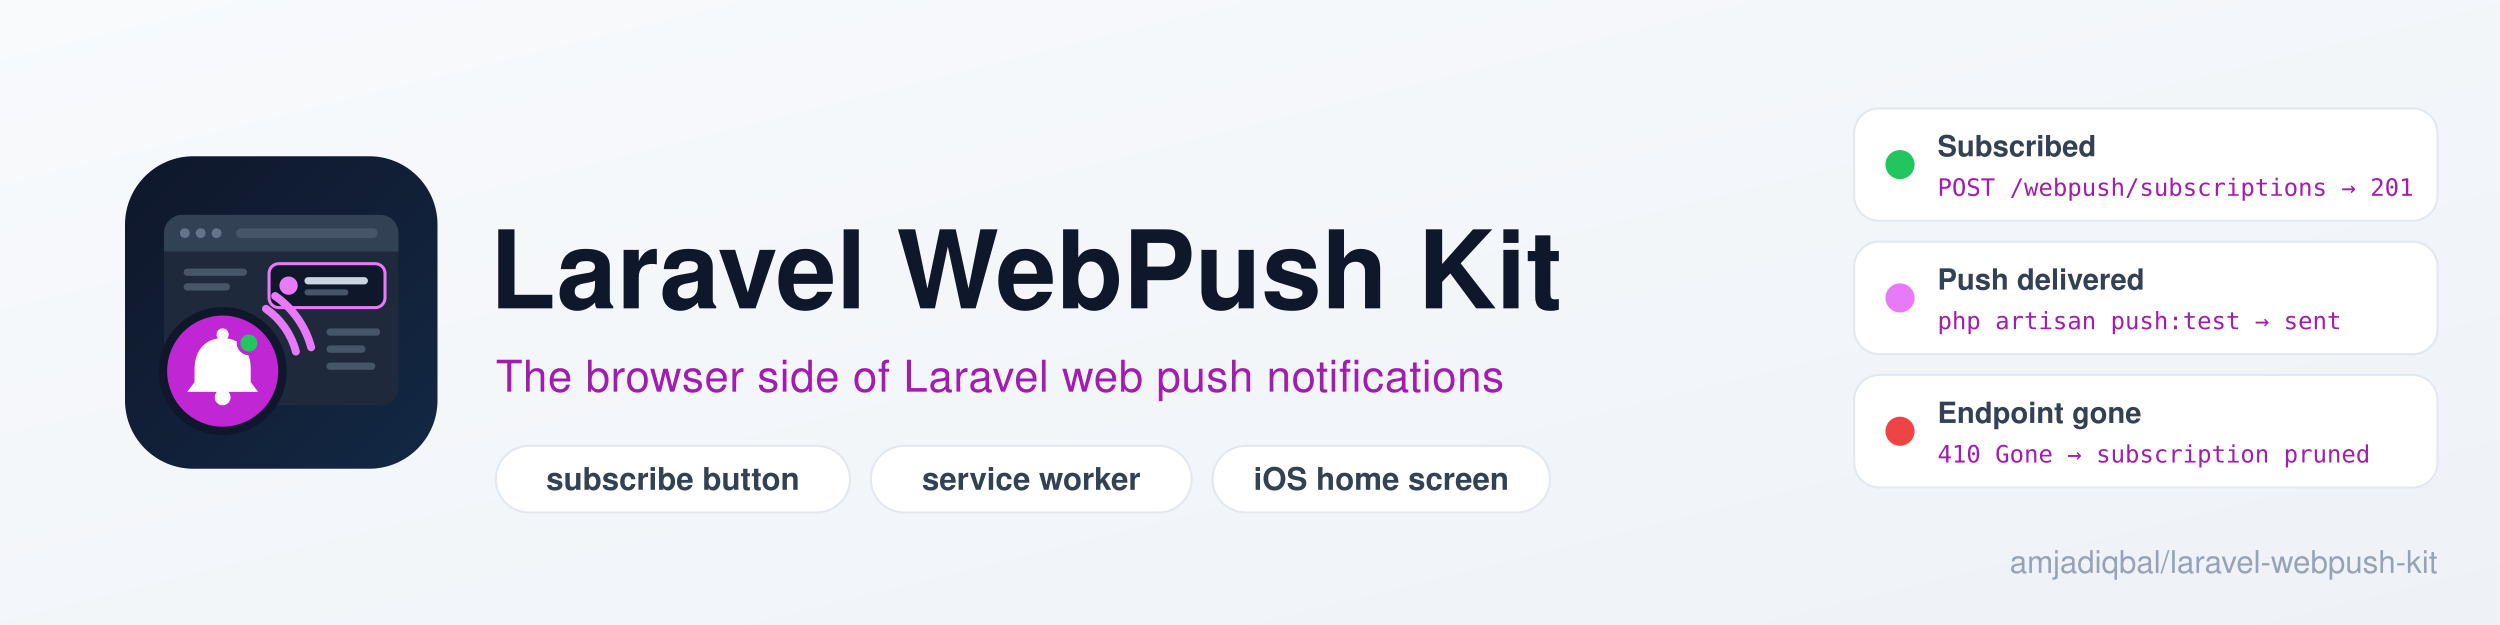
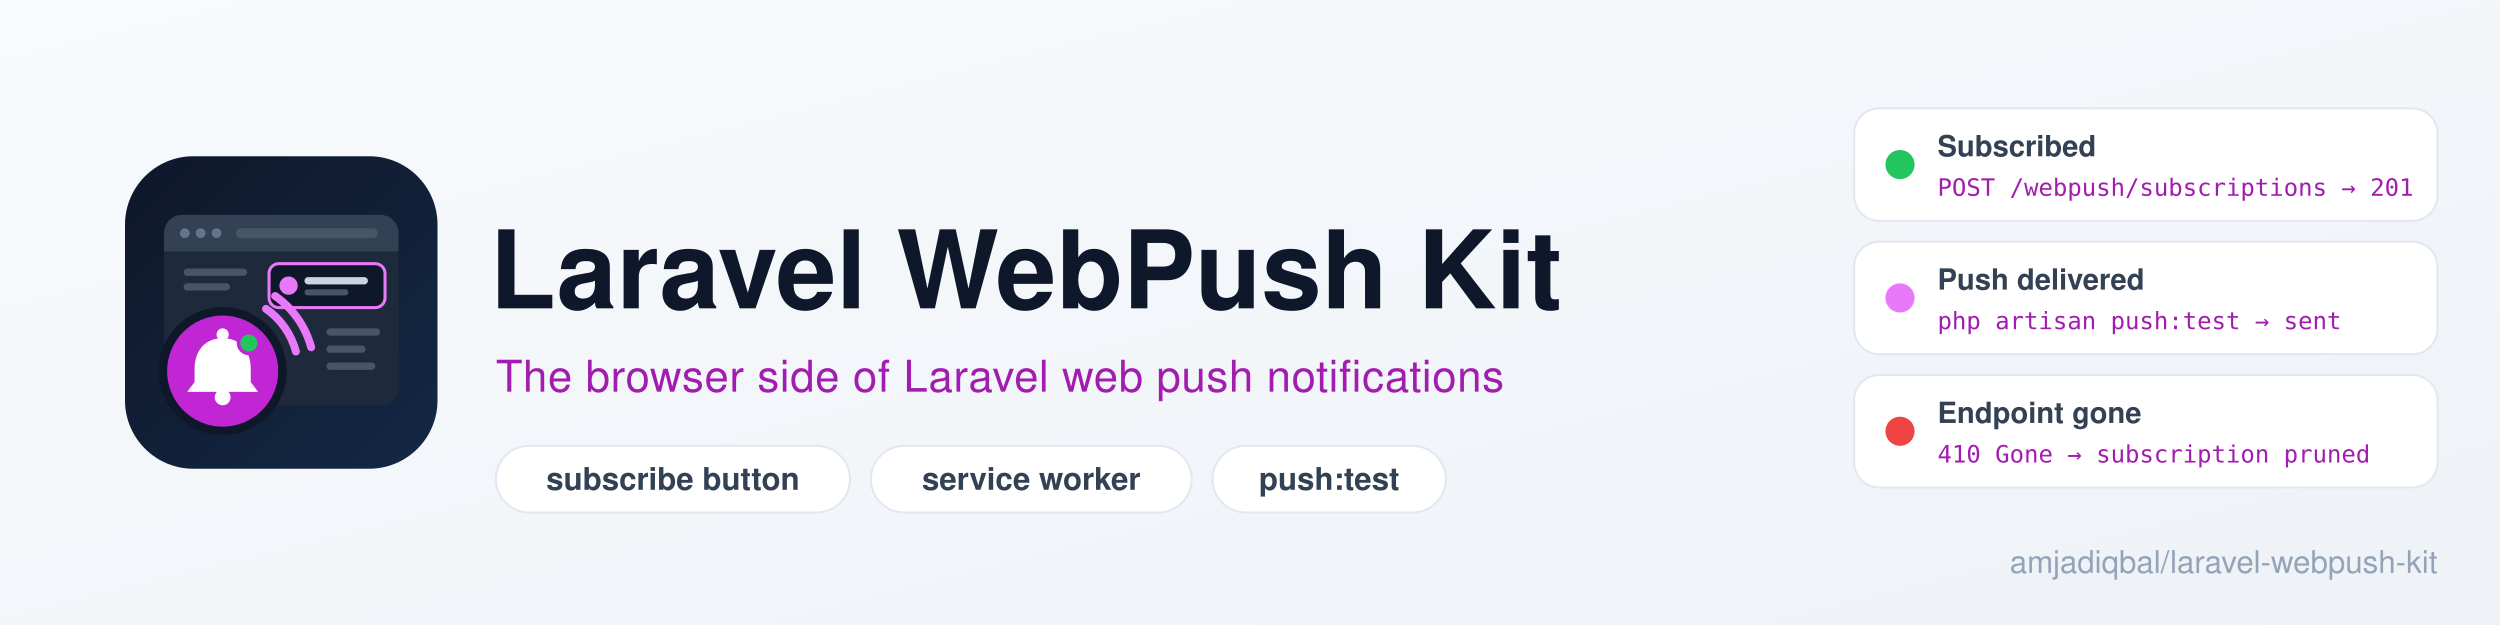
<svg xmlns="http://www.w3.org/2000/svg" width="1200" height="300" viewBox="0 0 1200 300">
  <defs>
    <linearGradient id="bg" x1="0%" y1="0%" x2="100%" y2="100%">
      <stop offset="0%" stop-color="#F8FAFC" />
      <stop offset="100%" stop-color="#EEF2F7" />
    </linearGradient>
    <linearGradient id="iconbg" x1="0%" y1="0%" x2="100%" y2="100%">
      <stop offset="0%" stop-color="#0F172A" />
      <stop offset="100%" stop-color="#132844" />
    </linearGradient>
  </defs>
  <rect width="1200" height="300" fill="url(#bg)" />
  <g transform="translate(60,75) scale(0.29297)">
    <rect width="512" height="512" rx="112" fill="url(#iconbg)" />
    <rect x="64" y="96" width="384" height="312" rx="30" fill="#1E293B" />
    <path d="M64 126 a30 30 0 0 1 30 -30 H418 a30 30 0 0 1 30 30 V156 H64 Z" fill="#334155" />
    <circle cx="98" cy="126" r="8" fill="#64748B" />
    <circle cx="124" cy="126" r="8" fill="#64748B" />
    <circle cx="150" cy="126" r="8" fill="#64748B" />
    <rect x="182" y="118" width="232" height="16" rx="8" fill="#475569" />
    <rect x="236" y="176" width="190" height="72" rx="16" fill="#0F172A" stroke="#E879F9" stroke-width="5" />
    <circle cx="268" cy="212" r="15" fill="#E879F9" />
    <rect x="294" y="198" width="104" height="12" rx="6" fill="#CBD5E1" />
    <rect x="294" y="218" width="72" height="10" rx="5" fill="#475569" />
    <rect x="96" y="184" width="104" height="12" rx="6" fill="#475569" />
    <rect x="96" y="208" width="76" height="12" rx="6" fill="#475569" />
    <rect x="330" y="282" width="88" height="12" rx="6" fill="#475569" />
    <rect x="330" y="310" width="64" height="12" rx="6" fill="#475569" />
    <rect x="330" y="338" width="80" height="12" rx="6" fill="#475569" />
    <path d="M231 250 A124 124 0 0 1 280 320" fill="none" stroke="#E879F9" stroke-width="13" stroke-linecap="round" />
    <path d="M246 229 A150 150 0 0 1 305 313" fill="none" stroke="#E879F9" stroke-width="13" stroke-linecap="round" />
    <circle cx="160" cy="352" r="98" fill="#C026D3" stroke="#0F172A" stroke-width="14" />
    <circle cx="160" cy="292" r="10" fill="#FFFFFF" />
    <path d="M160 298 C188 298 206 318 206 348 V370 L218 386 H102 L114 370 V348 C114 318 132 298 160 298 Z" fill="#FFFFFF" />
    <circle cx="160" cy="395" r="13" fill="#FFFFFF" />
    <circle cx="203" cy="306" r="17" fill="#22C55E" stroke="#C026D3" stroke-width="6" />
  </g>
  <text x="235" y="148" font-family="Helvetica, Arial, sans-serif" font-size="52" font-weight="700" fill="#0F172A">Laravel WebPush Kit</text>
  <text x="238" y="188" font-family="Helvetica, Arial, sans-serif" font-size="21" font-weight="500" fill="#A21CAF" letter-spacing="0.3">The browser side of Laravel web push notifications</text>
  <g font-family="Helvetica, Arial, sans-serif" font-size="15" font-weight="600" fill="#334155" text-anchor="middle">
    <g transform="translate(238,214)">
      <rect width="170" height="32" rx="16.0" fill="#FFFFFF" stroke="#E2E8F0" />
      <text x="85.0" y="21.12">subscribe button</text>
    </g>
    <g transform="translate(418,214)">
      <rect width="154" height="32" rx="16.0" fill="#FFFFFF" stroke="#E2E8F0" />
      <text x="77.0" y="21.12">service worker</text>
    </g>
    <g transform="translate(582,214)">
-       <rect width="162" height="32" rx="16.0" fill="#FFFFFF" stroke="#E2E8F0" />
-       <text x="81.0" y="21.12">iOS home screen</text>
+       <rect width="112" height="32" rx="16.0" fill="#FFFFFF" stroke="#E2E8F0" />
+       <text x="56.0" y="21.12">push:test</text>
    </g>
  </g>
  <g transform="translate(890,52)">
    <rect width="280" height="54" rx="12" fill="#FFFFFF" stroke="#E2E8F0" />
    <circle cx="22" cy="27" r="7" fill="#22C55E" />
    <text x="40" y="23" font-family="Helvetica, Arial, sans-serif" font-size="14" font-weight="700" fill="#334155">Subscribed</text>
    <text x="40" y="42" font-family="Menlo, Consolas, monospace" font-size="11.5" fill="#A21CAF">POST /webpush/subscriptions → 201</text>
  </g>
  <g transform="translate(890,116)">
    <rect width="280" height="54" rx="12" fill="#FFFFFF" stroke="#E2E8F0" />
    <circle cx="22" cy="27" r="7" fill="#E879F9" />
    <text x="40" y="23" font-family="Helvetica, Arial, sans-serif" font-size="14" font-weight="700" fill="#334155">Push delivered</text>
    <text x="40" y="42" font-family="Menlo, Consolas, monospace" font-size="11.5" fill="#A21CAF">php artisan push:test → sent</text>
  </g>
  <g transform="translate(890,180)">
    <rect width="280" height="54" rx="12" fill="#FFFFFF" stroke="#E2E8F0" />
    <circle cx="22" cy="27" r="7" fill="#EF4444" />
    <text x="40" y="23" font-family="Helvetica, Arial, sans-serif" font-size="14" font-weight="700" fill="#334155">Endpoint gone</text>
    <text x="40" y="42" font-family="Menlo, Consolas, monospace" font-size="11.5" fill="#A21CAF">410 Gone → subscription pruned</text>
  </g>
  <text x="1170" y="275" text-anchor="end" font-family="Helvetica, Arial, sans-serif" font-size="15" fill="#94A3B8">amjadiqbal/laravel-webpush-kit</text>
</svg>
